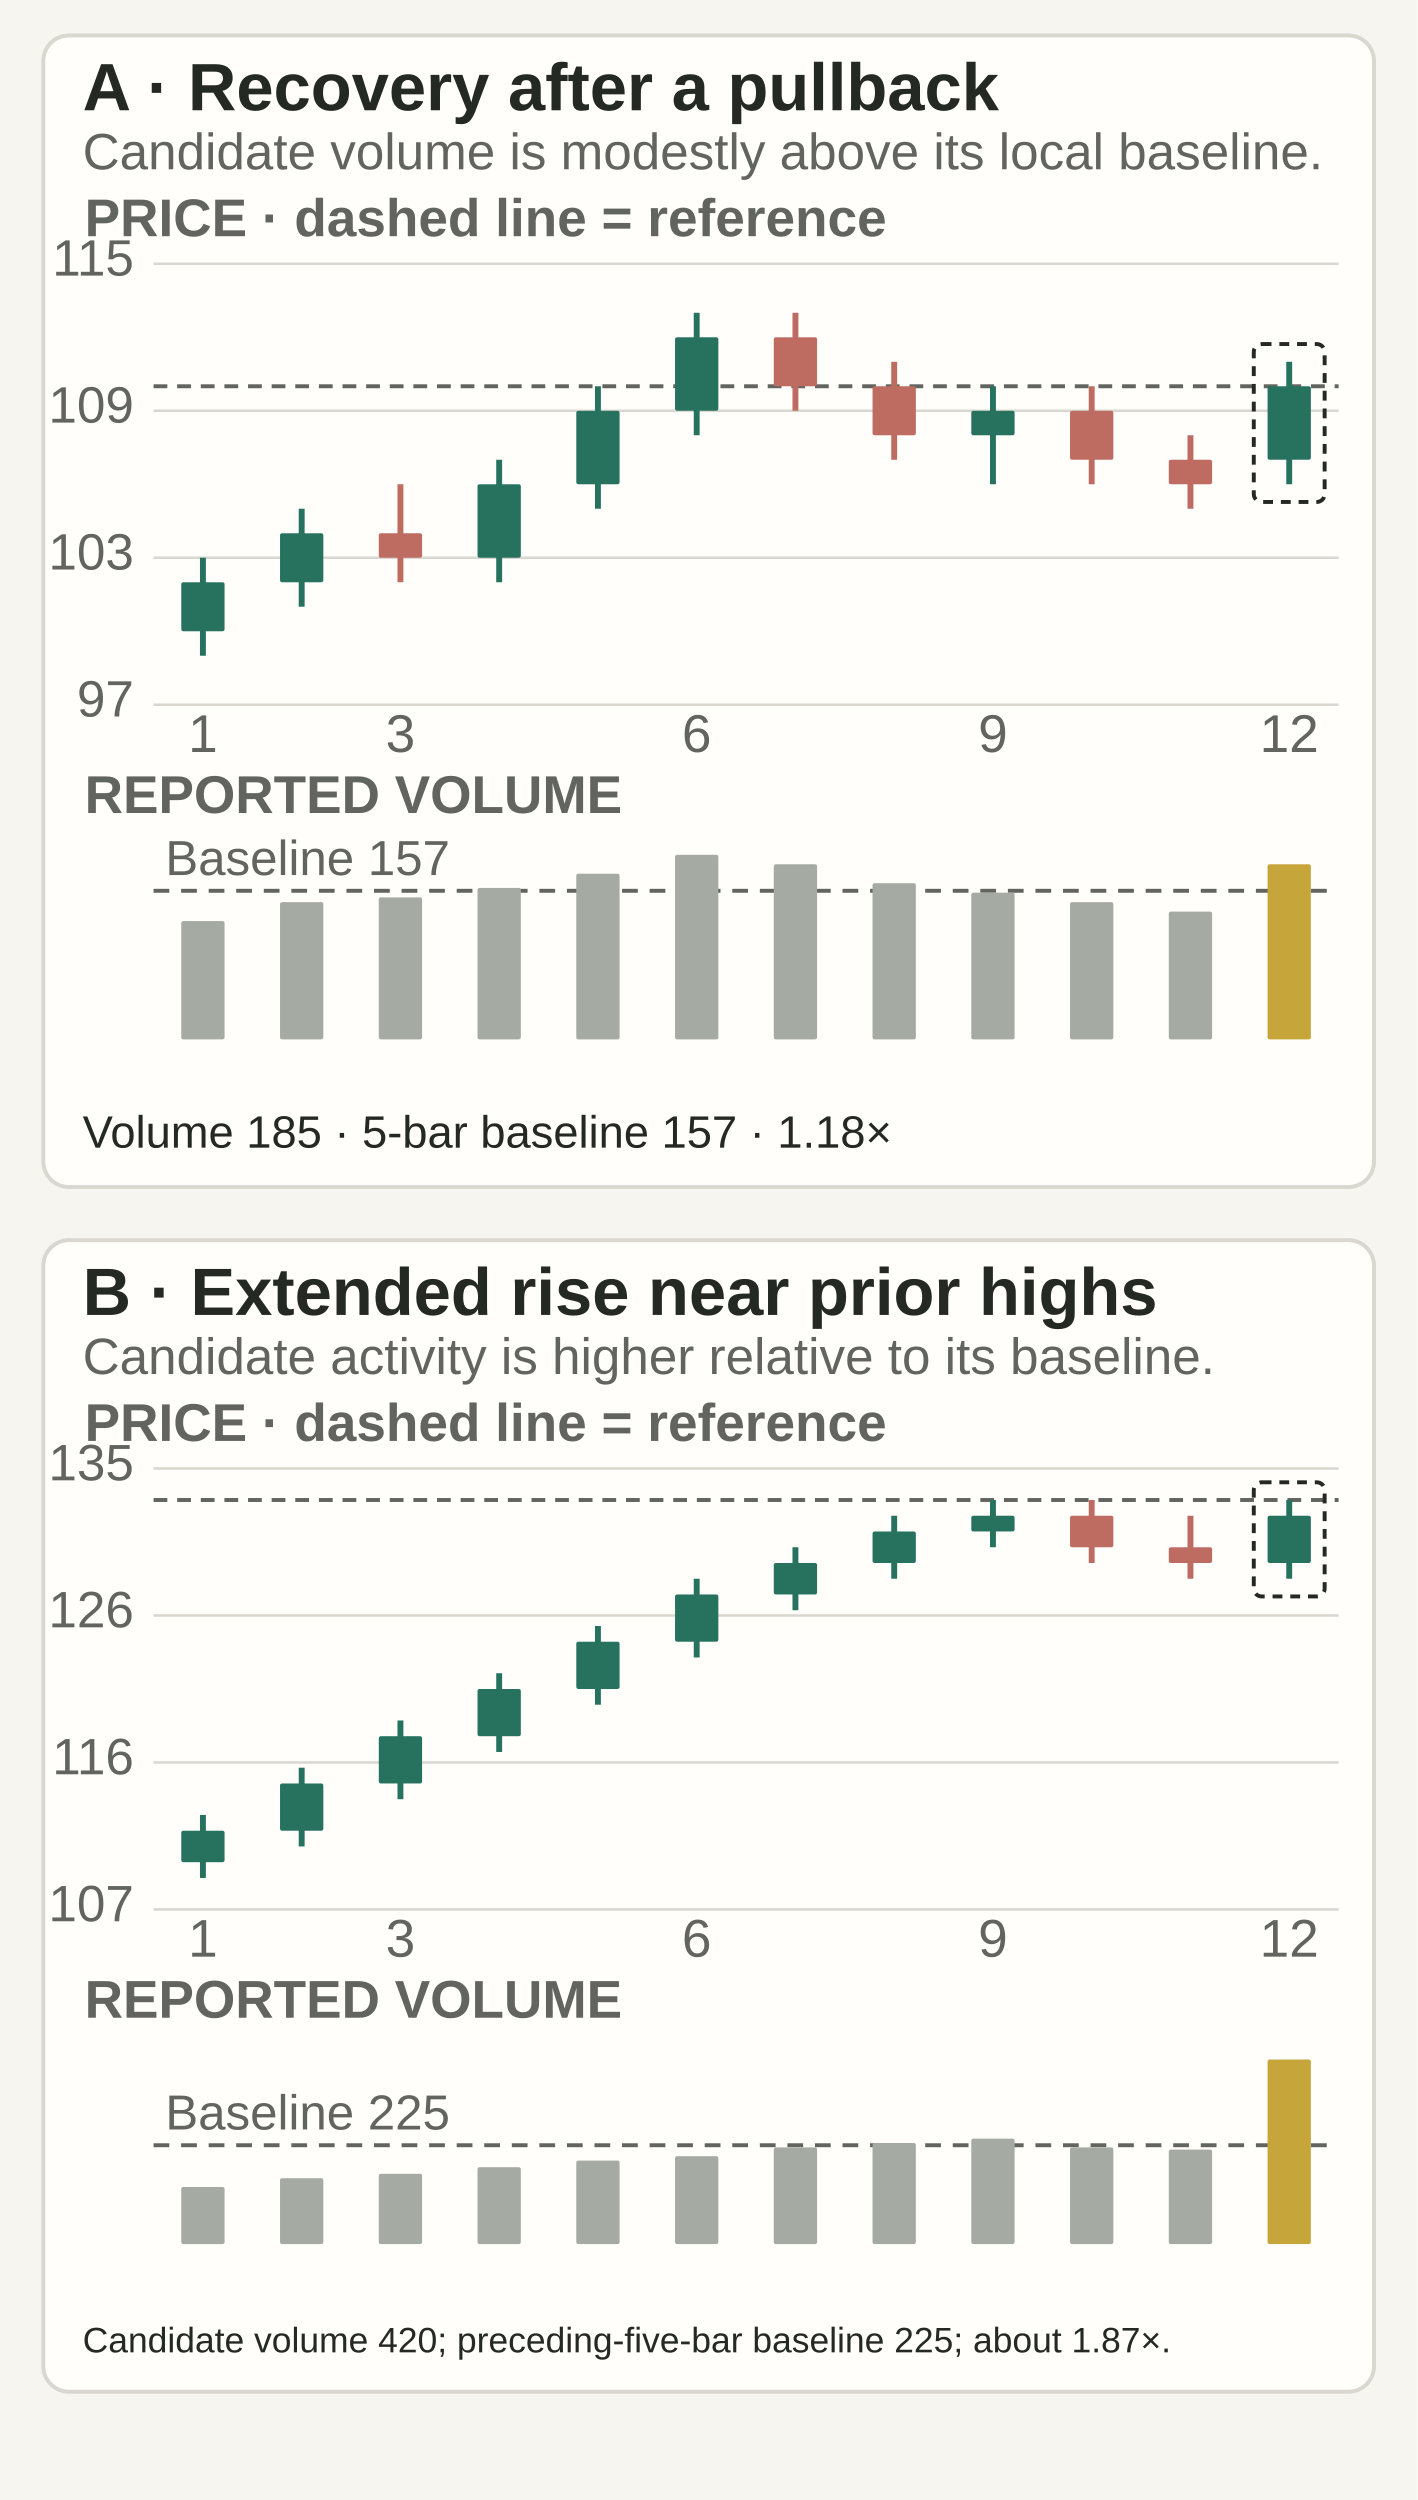
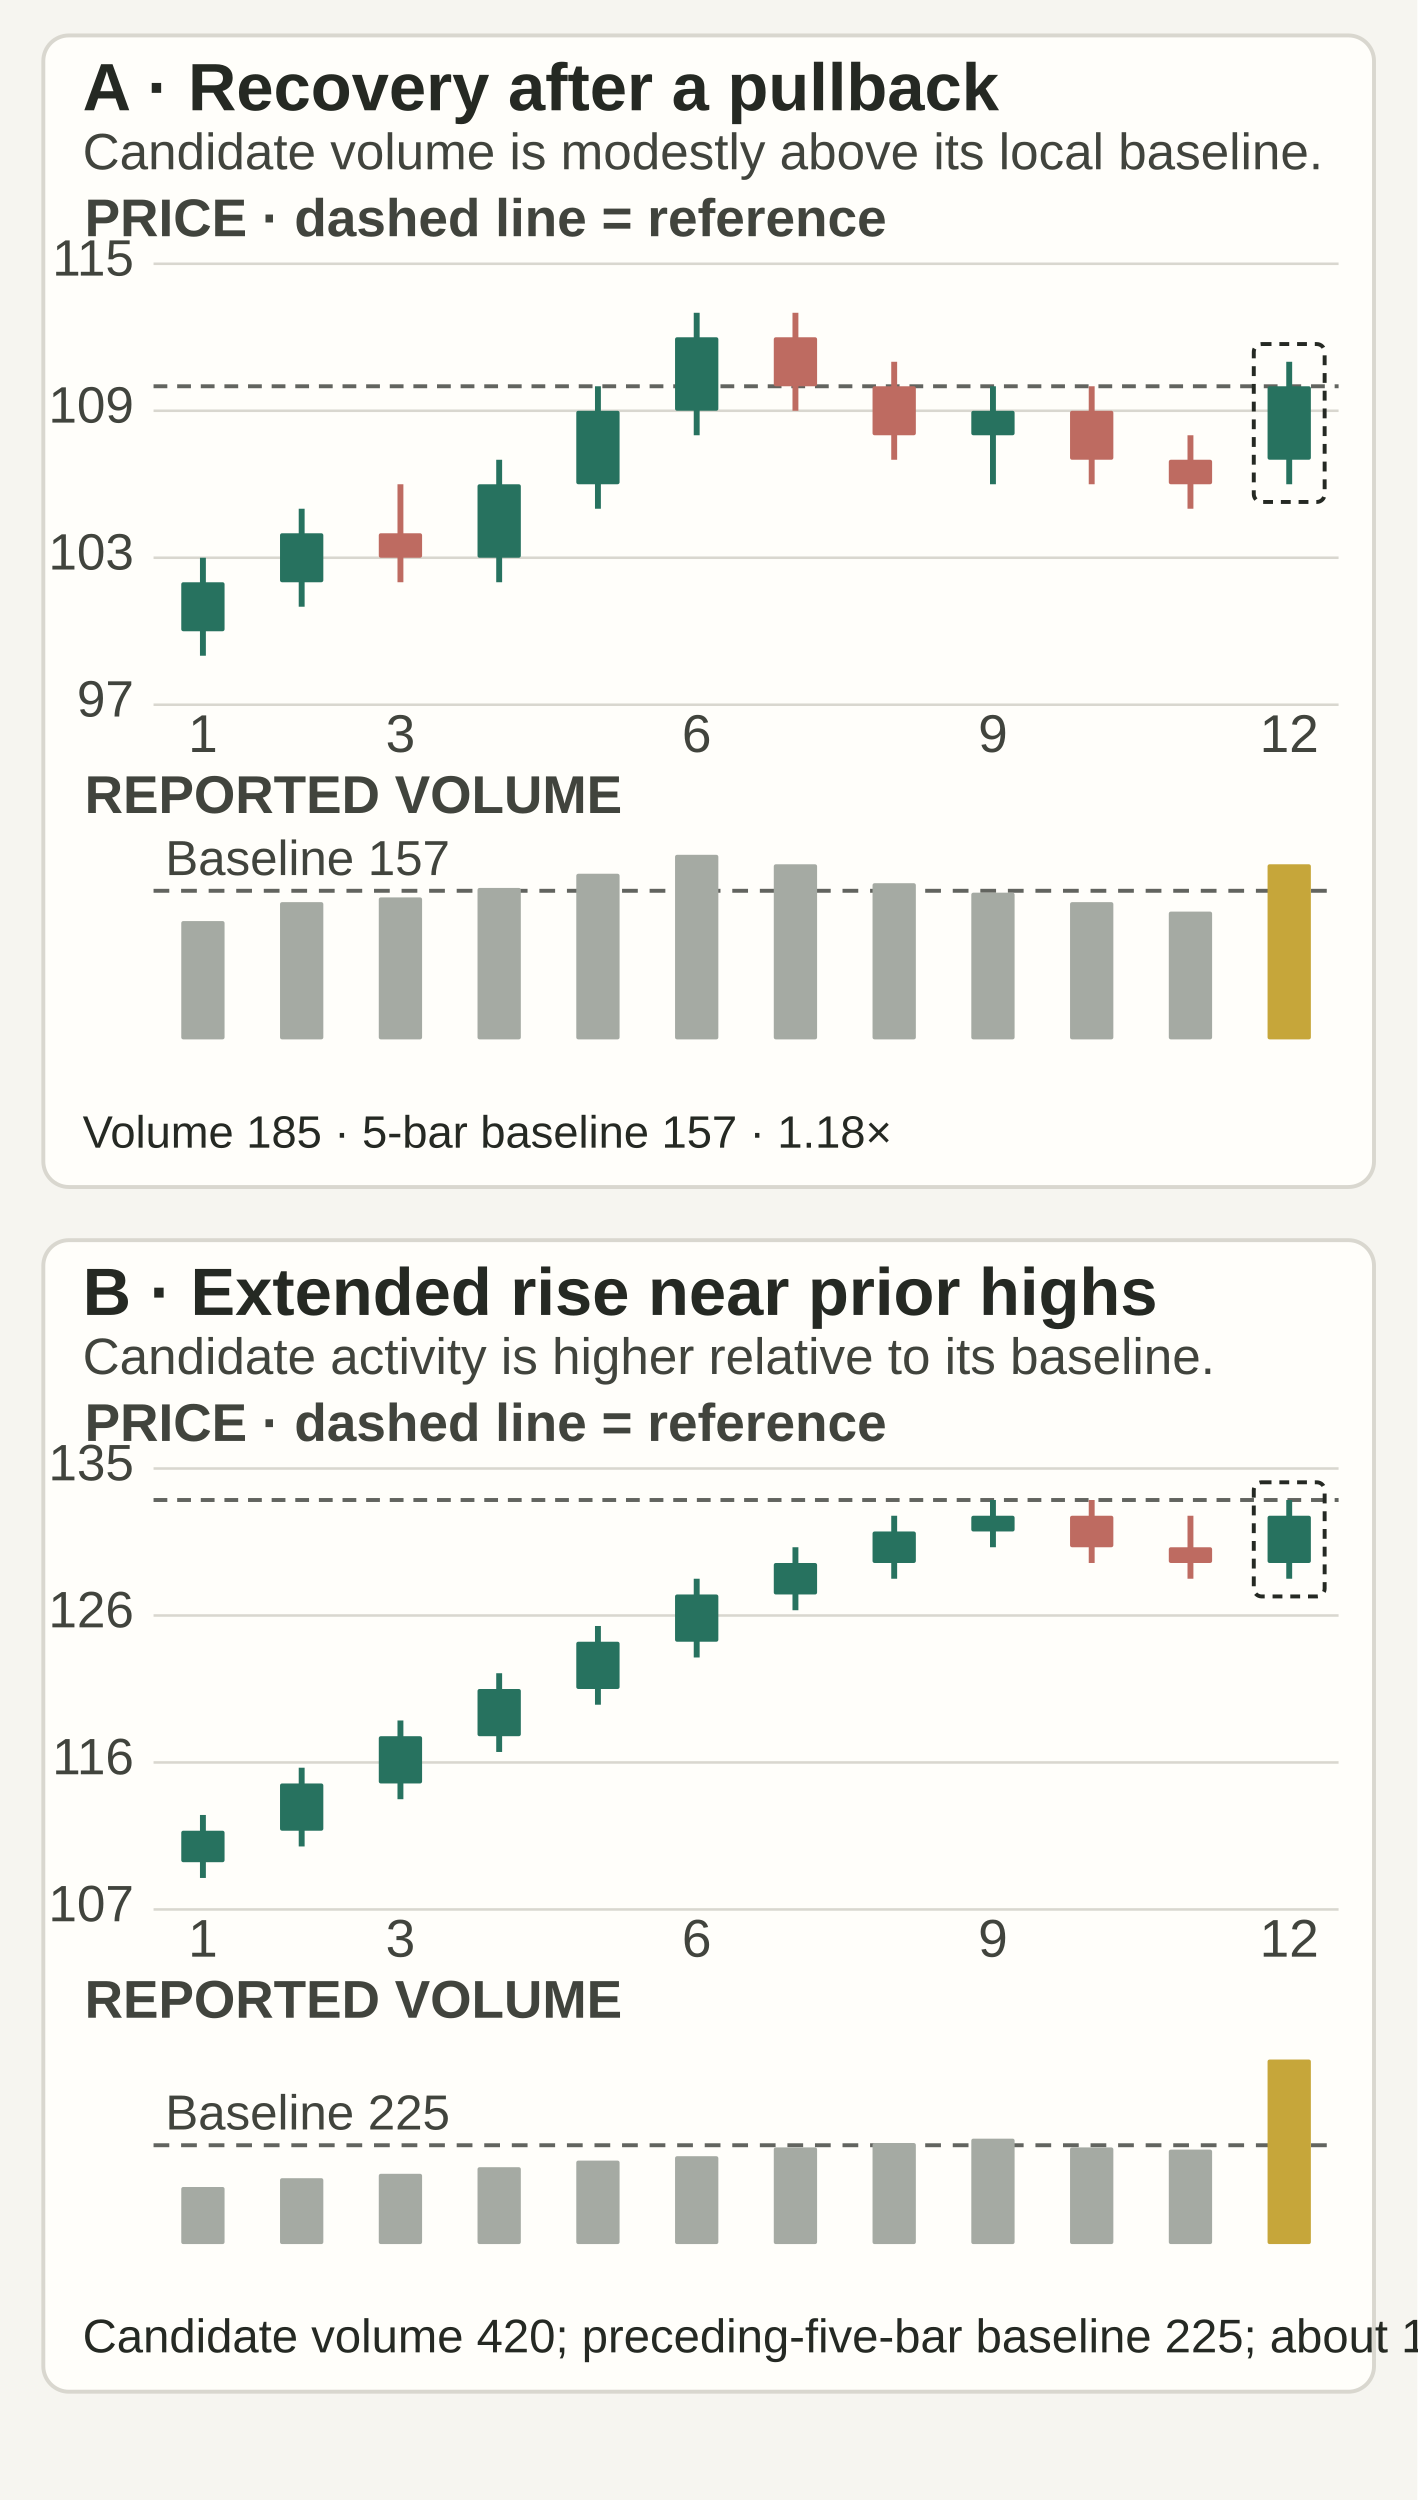
<svg xmlns="http://www.w3.org/2000/svg" width="720" height="1270" viewBox="0 0 720 1270" role="img" aria-labelledby="title desc">
  <rect width="720" height="1270" fill="#f6f5f0" />
  <rect x="22" y="18" width="676" height="585" rx="13" fill="#fffefa" stroke="#d9d7cf" stroke-width="2" />
  <text x="42" y="56" font-family="Arial,Helvetica,sans-serif" font-size="34" font-weight="700" fill="#252923">A · Recovery after a pullback</text>
-   <text x="42" y="86" font-family="Arial,Helvetica,sans-serif" font-size="26" fill="#62645f">Candidate volume is modestly above its local baseline.</text>
-   <text x="43" y="120" font-family="Arial,Helvetica,sans-serif" font-size="27" font-weight="700" fill="#62645f">PRICE · dashed line = reference</text>
+   <text x="42" y="86" font-family="Arial,Helvetica,sans-serif" font-size="26" fill="#41443d">Candidate volume is modestly above its local baseline.</text>
+   <text x="43" y="120" font-family="Arial,Helvetica,sans-serif" font-size="27" font-weight="700" fill="#41443d">PRICE · dashed line = reference</text>
  <line x1="78" y1="134" x2="680" y2="134" stroke="#d9d7cf" stroke-width="1.3" />
-   <text x="68" y="140" font-family="Arial,Helvetica,sans-serif" font-size="26" text-anchor="end" fill="#62645f">115</text>
+   <text x="68" y="140" font-family="Arial,Helvetica,sans-serif" font-size="26" text-anchor="end" fill="#41443d">115</text>
  <line x1="78" y1="208.67" x2="680" y2="208.67" stroke="#d9d7cf" stroke-width="1.3" />
-   <text x="68" y="214.67" font-family="Arial,Helvetica,sans-serif" font-size="26" text-anchor="end" fill="#62645f">109</text>
+   <text x="68" y="214.67" font-family="Arial,Helvetica,sans-serif" font-size="26" text-anchor="end" fill="#41443d">109</text>
  <line x1="78" y1="283.33" x2="680" y2="283.33" stroke="#d9d7cf" stroke-width="1.3" />
-   <text x="68" y="289.33" font-family="Arial,Helvetica,sans-serif" font-size="26" text-anchor="end" fill="#62645f">103</text>
+   <text x="68" y="289.33" font-family="Arial,Helvetica,sans-serif" font-size="26" text-anchor="end" fill="#41443d">103</text>
  <line x1="78" y1="358" x2="680" y2="358" stroke="#d9d7cf" stroke-width="1.3" />
-   <text x="68" y="364" font-family="Arial,Helvetica,sans-serif" font-size="26" text-anchor="end" fill="#62645f">97</text>
+   <text x="68" y="364" font-family="Arial,Helvetica,sans-serif" font-size="26" text-anchor="end" fill="#41443d">97</text>
  <line x1="78" y1="196.22" x2="680" y2="196.22" stroke="#62645f" stroke-width="2" stroke-dasharray="7 5" />
  <line x1="103.08" y1="283.33" x2="103.08" y2="333.11" stroke="#27725f" stroke-width="3" />
  <rect x="92.08" y="295.78" width="22" height="24.89" rx="1" fill="#27725f" />
-   <text x="103.08" y="382" text-anchor="middle" font-family="Arial,Helvetica,sans-serif" font-size="27" fill="#62645f">1</text>
+   <text x="103.08" y="382" text-anchor="middle" font-family="Arial,Helvetica,sans-serif" font-size="27" fill="#41443d">1</text>
  <line x1="153.25" y1="258.44" x2="153.25" y2="308.22" stroke="#27725f" stroke-width="3" />
  <rect x="142.25" y="270.89" width="22" height="24.89" rx="1" fill="#27725f" />
  <line x1="203.42" y1="246" x2="203.42" y2="295.78" stroke="#be6b61" stroke-width="3" />
  <rect x="192.42" y="270.89" width="22" height="12.44" rx="1" fill="#be6b61" />
-   <text x="203.42" y="382" text-anchor="middle" font-family="Arial,Helvetica,sans-serif" font-size="27" fill="#62645f">3</text>
+   <text x="203.42" y="382" text-anchor="middle" font-family="Arial,Helvetica,sans-serif" font-size="27" fill="#41443d">3</text>
  <line x1="253.58" y1="233.56" x2="253.58" y2="295.78" stroke="#27725f" stroke-width="3" />
  <rect x="242.58" y="246" width="22" height="37.33" rx="1" fill="#27725f" />
  <line x1="303.75" y1="196.22" x2="303.75" y2="258.44" stroke="#27725f" stroke-width="3" />
  <rect x="292.75" y="208.67" width="22" height="37.33" rx="1" fill="#27725f" />
  <line x1="353.92" y1="158.89" x2="353.92" y2="221.11" stroke="#27725f" stroke-width="3" />
  <rect x="342.92" y="171.33" width="22" height="37.33" rx="1" fill="#27725f" />
-   <text x="353.92" y="382" text-anchor="middle" font-family="Arial,Helvetica,sans-serif" font-size="27" fill="#62645f">6</text>
+   <text x="353.92" y="382" text-anchor="middle" font-family="Arial,Helvetica,sans-serif" font-size="27" fill="#41443d">6</text>
  <line x1="404.08" y1="158.89" x2="404.08" y2="208.67" stroke="#be6b61" stroke-width="3" />
  <rect x="393.08" y="171.33" width="22" height="24.89" rx="1" fill="#be6b61" />
  <line x1="454.25" y1="183.78" x2="454.25" y2="233.56" stroke="#be6b61" stroke-width="3" />
  <rect x="443.25" y="196.22" width="22" height="24.89" rx="1" fill="#be6b61" />
  <line x1="504.42" y1="196.22" x2="504.42" y2="246" stroke="#27725f" stroke-width="3" />
  <rect x="493.42" y="208.67" width="22" height="12.44" rx="1" fill="#27725f" />
-   <text x="504.42" y="382" text-anchor="middle" font-family="Arial,Helvetica,sans-serif" font-size="27" fill="#62645f">9</text>
+   <text x="504.42" y="382" text-anchor="middle" font-family="Arial,Helvetica,sans-serif" font-size="27" fill="#41443d">9</text>
  <line x1="554.58" y1="196.22" x2="554.58" y2="246" stroke="#be6b61" stroke-width="3" />
  <rect x="543.58" y="208.67" width="22" height="24.89" rx="1" fill="#be6b61" />
  <line x1="604.75" y1="221.11" x2="604.75" y2="258.44" stroke="#be6b61" stroke-width="3" />
  <rect x="593.75" y="233.56" width="22" height="12.44" rx="1" fill="#be6b61" />
  <line x1="654.92" y1="183.78" x2="654.92" y2="246" stroke="#27725f" stroke-width="3" />
  <rect x="643.92" y="196.22" width="22" height="37.33" rx="1" fill="#27725f" />
  <rect x="636.92" y="174.78" width="36" height="80.22" rx="4" fill="none" stroke="#252923" stroke-width="2" stroke-dasharray="5 4" />
-   <text x="654.92" y="382" text-anchor="middle" font-family="Arial,Helvetica,sans-serif" font-size="27" fill="#62645f">12</text>
-   <text x="43" y="413" font-family="Arial,Helvetica,sans-serif" font-size="27" font-weight="700" fill="#62645f">REPORTED VOLUME</text>
+   <text x="654.92" y="382" text-anchor="middle" font-family="Arial,Helvetica,sans-serif" font-size="27" fill="#41443d">12</text>
+   <text x="43" y="413" font-family="Arial,Helvetica,sans-serif" font-size="27" font-weight="700" fill="#41443d">REPORTED VOLUME</text>
  <line x1="78" y1="452.52" x2="680" y2="452.52" stroke="#62645f" stroke-width="2" stroke-dasharray="8 6" />
-   <text x="84" y="444.52" font-family="Arial,Helvetica,sans-serif" font-size="25" fill="#62645f">Baseline 157</text>
+   <text x="84" y="444.52" font-family="Arial,Helvetica,sans-serif" font-size="25" fill="#41443d">Baseline 157</text>
  <rect x="92.08" y="467.90" width="22" height="60.10" rx="1" fill="#a5aaa3" />
  <rect x="142.25" y="458.29" width="22" height="69.71" rx="1" fill="#a5aaa3" />
  <rect x="192.42" y="455.88" width="22" height="72.12" rx="1" fill="#a5aaa3" />
  <rect x="242.58" y="451.08" width="22" height="76.92" rx="1" fill="#a5aaa3" />
  <rect x="292.75" y="443.87" width="22" height="84.13" rx="1" fill="#a5aaa3" />
  <rect x="342.92" y="434.25" width="22" height="93.75" rx="1" fill="#a5aaa3" />
  <rect x="393.08" y="439.06" width="22" height="88.94" rx="1" fill="#a5aaa3" />
  <rect x="443.25" y="448.67" width="22" height="79.33" rx="1" fill="#a5aaa3" />
  <rect x="493.42" y="453.48" width="22" height="74.52" rx="1" fill="#a5aaa3" />
  <rect x="543.58" y="458.29" width="22" height="69.71" rx="1" fill="#a5aaa3" />
  <rect x="593.75" y="463.10" width="22" height="64.90" rx="1" fill="#a5aaa3" />
  <rect x="643.92" y="439.06" width="22" height="88.94" rx="1" fill="#c6a63a" />
  <text x="42" y="583" font-family="Arial,Helvetica,sans-serif" font-size="23" fill="#252923">Volume 185 · 5-bar baseline 157 · 1.18×</text>
  <rect x="22" y="630" width="676" height="585" rx="13" fill="#fffefa" stroke="#d9d7cf" stroke-width="2" />
  <text x="42" y="668" font-family="Arial,Helvetica,sans-serif" font-size="34" font-weight="700" fill="#252923">B · Extended rise near prior highs</text>
-   <text x="42" y="698" font-family="Arial,Helvetica,sans-serif" font-size="26" fill="#62645f">Candidate activity is higher relative to its baseline.</text>
-   <text x="43" y="732" font-family="Arial,Helvetica,sans-serif" font-size="27" font-weight="700" fill="#62645f">PRICE · dashed line = reference</text>
+   <text x="42" y="698" font-family="Arial,Helvetica,sans-serif" font-size="26" fill="#41443d">Candidate activity is higher relative to its baseline.</text>
+   <text x="43" y="732" font-family="Arial,Helvetica,sans-serif" font-size="27" font-weight="700" fill="#41443d">PRICE · dashed line = reference</text>
  <line x1="78" y1="746" x2="680" y2="746" stroke="#d9d7cf" stroke-width="1.3" />
-   <text x="68" y="752" font-family="Arial,Helvetica,sans-serif" font-size="26" text-anchor="end" fill="#62645f">135</text>
+   <text x="68" y="752" font-family="Arial,Helvetica,sans-serif" font-size="26" text-anchor="end" fill="#41443d">135</text>
  <line x1="78" y1="820.67" x2="680" y2="820.67" stroke="#d9d7cf" stroke-width="1.3" />
-   <text x="68" y="826.67" font-family="Arial,Helvetica,sans-serif" font-size="26" text-anchor="end" fill="#62645f">126</text>
+   <text x="68" y="826.67" font-family="Arial,Helvetica,sans-serif" font-size="26" text-anchor="end" fill="#41443d">126</text>
  <line x1="78" y1="895.33" x2="680" y2="895.33" stroke="#d9d7cf" stroke-width="1.3" />
-   <text x="68" y="901.33" font-family="Arial,Helvetica,sans-serif" font-size="26" text-anchor="end" fill="#62645f">116</text>
+   <text x="68" y="901.33" font-family="Arial,Helvetica,sans-serif" font-size="26" text-anchor="end" fill="#41443d">116</text>
  <line x1="78" y1="970" x2="680" y2="970" stroke="#d9d7cf" stroke-width="1.3" />
-   <text x="68" y="976" font-family="Arial,Helvetica,sans-serif" font-size="26" text-anchor="end" fill="#62645f">107</text>
+   <text x="68" y="976" font-family="Arial,Helvetica,sans-serif" font-size="26" text-anchor="end" fill="#41443d">107</text>
  <line x1="78" y1="762" x2="680" y2="762" stroke="#62645f" stroke-width="2" stroke-dasharray="7 5" />
  <line x1="103.08" y1="922" x2="103.08" y2="954" stroke="#27725f" stroke-width="3" />
  <rect x="92.08" y="930" width="22" height="16" rx="1" fill="#27725f" />
-   <text x="103.08" y="994" text-anchor="middle" font-family="Arial,Helvetica,sans-serif" font-size="27" fill="#62645f">1</text>
+   <text x="103.08" y="994" text-anchor="middle" font-family="Arial,Helvetica,sans-serif" font-size="27" fill="#41443d">1</text>
  <line x1="153.25" y1="898" x2="153.25" y2="938" stroke="#27725f" stroke-width="3" />
  <rect x="142.25" y="906" width="22" height="24" rx="1" fill="#27725f" />
  <line x1="203.42" y1="874" x2="203.42" y2="914" stroke="#27725f" stroke-width="3" />
  <rect x="192.42" y="882" width="22" height="24" rx="1" fill="#27725f" />
-   <text x="203.42" y="994" text-anchor="middle" font-family="Arial,Helvetica,sans-serif" font-size="27" fill="#62645f">3</text>
+   <text x="203.42" y="994" text-anchor="middle" font-family="Arial,Helvetica,sans-serif" font-size="27" fill="#41443d">3</text>
  <line x1="253.58" y1="850" x2="253.58" y2="890" stroke="#27725f" stroke-width="3" />
  <rect x="242.58" y="858" width="22" height="24" rx="1" fill="#27725f" />
  <line x1="303.75" y1="826" x2="303.75" y2="866" stroke="#27725f" stroke-width="3" />
  <rect x="292.75" y="834" width="22" height="24" rx="1" fill="#27725f" />
  <line x1="353.92" y1="802" x2="353.92" y2="842" stroke="#27725f" stroke-width="3" />
  <rect x="342.92" y="810" width="22" height="24" rx="1" fill="#27725f" />
-   <text x="353.92" y="994" text-anchor="middle" font-family="Arial,Helvetica,sans-serif" font-size="27" fill="#62645f">6</text>
+   <text x="353.92" y="994" text-anchor="middle" font-family="Arial,Helvetica,sans-serif" font-size="27" fill="#41443d">6</text>
  <line x1="404.08" y1="786" x2="404.08" y2="818" stroke="#27725f" stroke-width="3" />
  <rect x="393.08" y="794" width="22" height="16" rx="1" fill="#27725f" />
  <line x1="454.25" y1="770" x2="454.25" y2="802" stroke="#27725f" stroke-width="3" />
  <rect x="443.25" y="778" width="22" height="16" rx="1" fill="#27725f" />
  <line x1="504.42" y1="762" x2="504.42" y2="786" stroke="#27725f" stroke-width="3" />
  <rect x="493.42" y="770" width="22" height="8" rx="1" fill="#27725f" />
-   <text x="504.42" y="994" text-anchor="middle" font-family="Arial,Helvetica,sans-serif" font-size="27" fill="#62645f">9</text>
+   <text x="504.42" y="994" text-anchor="middle" font-family="Arial,Helvetica,sans-serif" font-size="27" fill="#41443d">9</text>
  <line x1="554.58" y1="762" x2="554.58" y2="794" stroke="#be6b61" stroke-width="3" />
  <rect x="543.58" y="770" width="22" height="16" rx="1" fill="#be6b61" />
  <line x1="604.75" y1="770" x2="604.75" y2="802" stroke="#be6b61" stroke-width="3" />
  <rect x="593.75" y="786" width="22" height="8" rx="1" fill="#be6b61" />
  <line x1="654.92" y1="762" x2="654.92" y2="802" stroke="#27725f" stroke-width="3" />
  <rect x="643.92" y="770" width="22" height="24" rx="1" fill="#27725f" />
  <rect x="636.92" y="753" width="36" height="58" rx="4" fill="none" stroke="#252923" stroke-width="2" stroke-dasharray="5 4" />
-   <text x="654.92" y="994" text-anchor="middle" font-family="Arial,Helvetica,sans-serif" font-size="27" fill="#62645f">12</text>
-   <text x="43" y="1025" font-family="Arial,Helvetica,sans-serif" font-size="27" font-weight="700" fill="#62645f">REPORTED VOLUME</text>
+   <text x="654.92" y="994" text-anchor="middle" font-family="Arial,Helvetica,sans-serif" font-size="27" fill="#41443d">12</text>
+   <text x="43" y="1025" font-family="Arial,Helvetica,sans-serif" font-size="27" font-weight="700" fill="#41443d">REPORTED VOLUME</text>
  <line x1="78" y1="1089.78" x2="680" y2="1089.78" stroke="#62645f" stroke-width="2" stroke-dasharray="8 6" />
-   <text x="84" y="1081.78" font-family="Arial,Helvetica,sans-serif" font-size="25" fill="#62645f">Baseline 225</text>
+   <text x="84" y="1081.78" font-family="Arial,Helvetica,sans-serif" font-size="25" fill="#41443d">Baseline 225</text>
  <rect x="92.08" y="1110.98" width="22" height="29.02" rx="1" fill="#a5aaa3" />
  <rect x="142.25" y="1106.52" width="22" height="33.48" rx="1" fill="#a5aaa3" />
  <rect x="192.42" y="1104.29" width="22" height="35.71" rx="1" fill="#a5aaa3" />
  <rect x="242.58" y="1100.94" width="22" height="39.06" rx="1" fill="#a5aaa3" />
  <rect x="292.75" y="1097.59" width="22" height="42.41" rx="1" fill="#a5aaa3" />
  <rect x="342.92" y="1095.36" width="22" height="44.64" rx="1" fill="#a5aaa3" />
  <rect x="393.08" y="1090.89" width="22" height="49.11" rx="1" fill="#a5aaa3" />
  <rect x="443.25" y="1088.66" width="22" height="51.34" rx="1" fill="#a5aaa3" />
  <rect x="493.42" y="1086.43" width="22" height="53.57" rx="1" fill="#a5aaa3" />
  <rect x="543.58" y="1090.89" width="22" height="49.11" rx="1" fill="#a5aaa3" />
  <rect x="593.75" y="1092.01" width="22" height="47.99" rx="1" fill="#a5aaa3" />
  <rect x="643.92" y="1046.25" width="22" height="93.75" rx="1" fill="#c6a63a" />
-   <text x="42" y="1195" font-family="Arial,Helvetica,sans-serif" font-size="18" fill="#252923">Candidate volume 420; preceding-five-bar baseline 225; about 1.87×.</text>
+   <text x="42" y="1195" font-family="Arial,Helvetica,sans-serif" font-size="24" fill="#252923">Candidate volume 420; preceding-five-bar baseline 225; about 1.87×.</text>
</svg>
